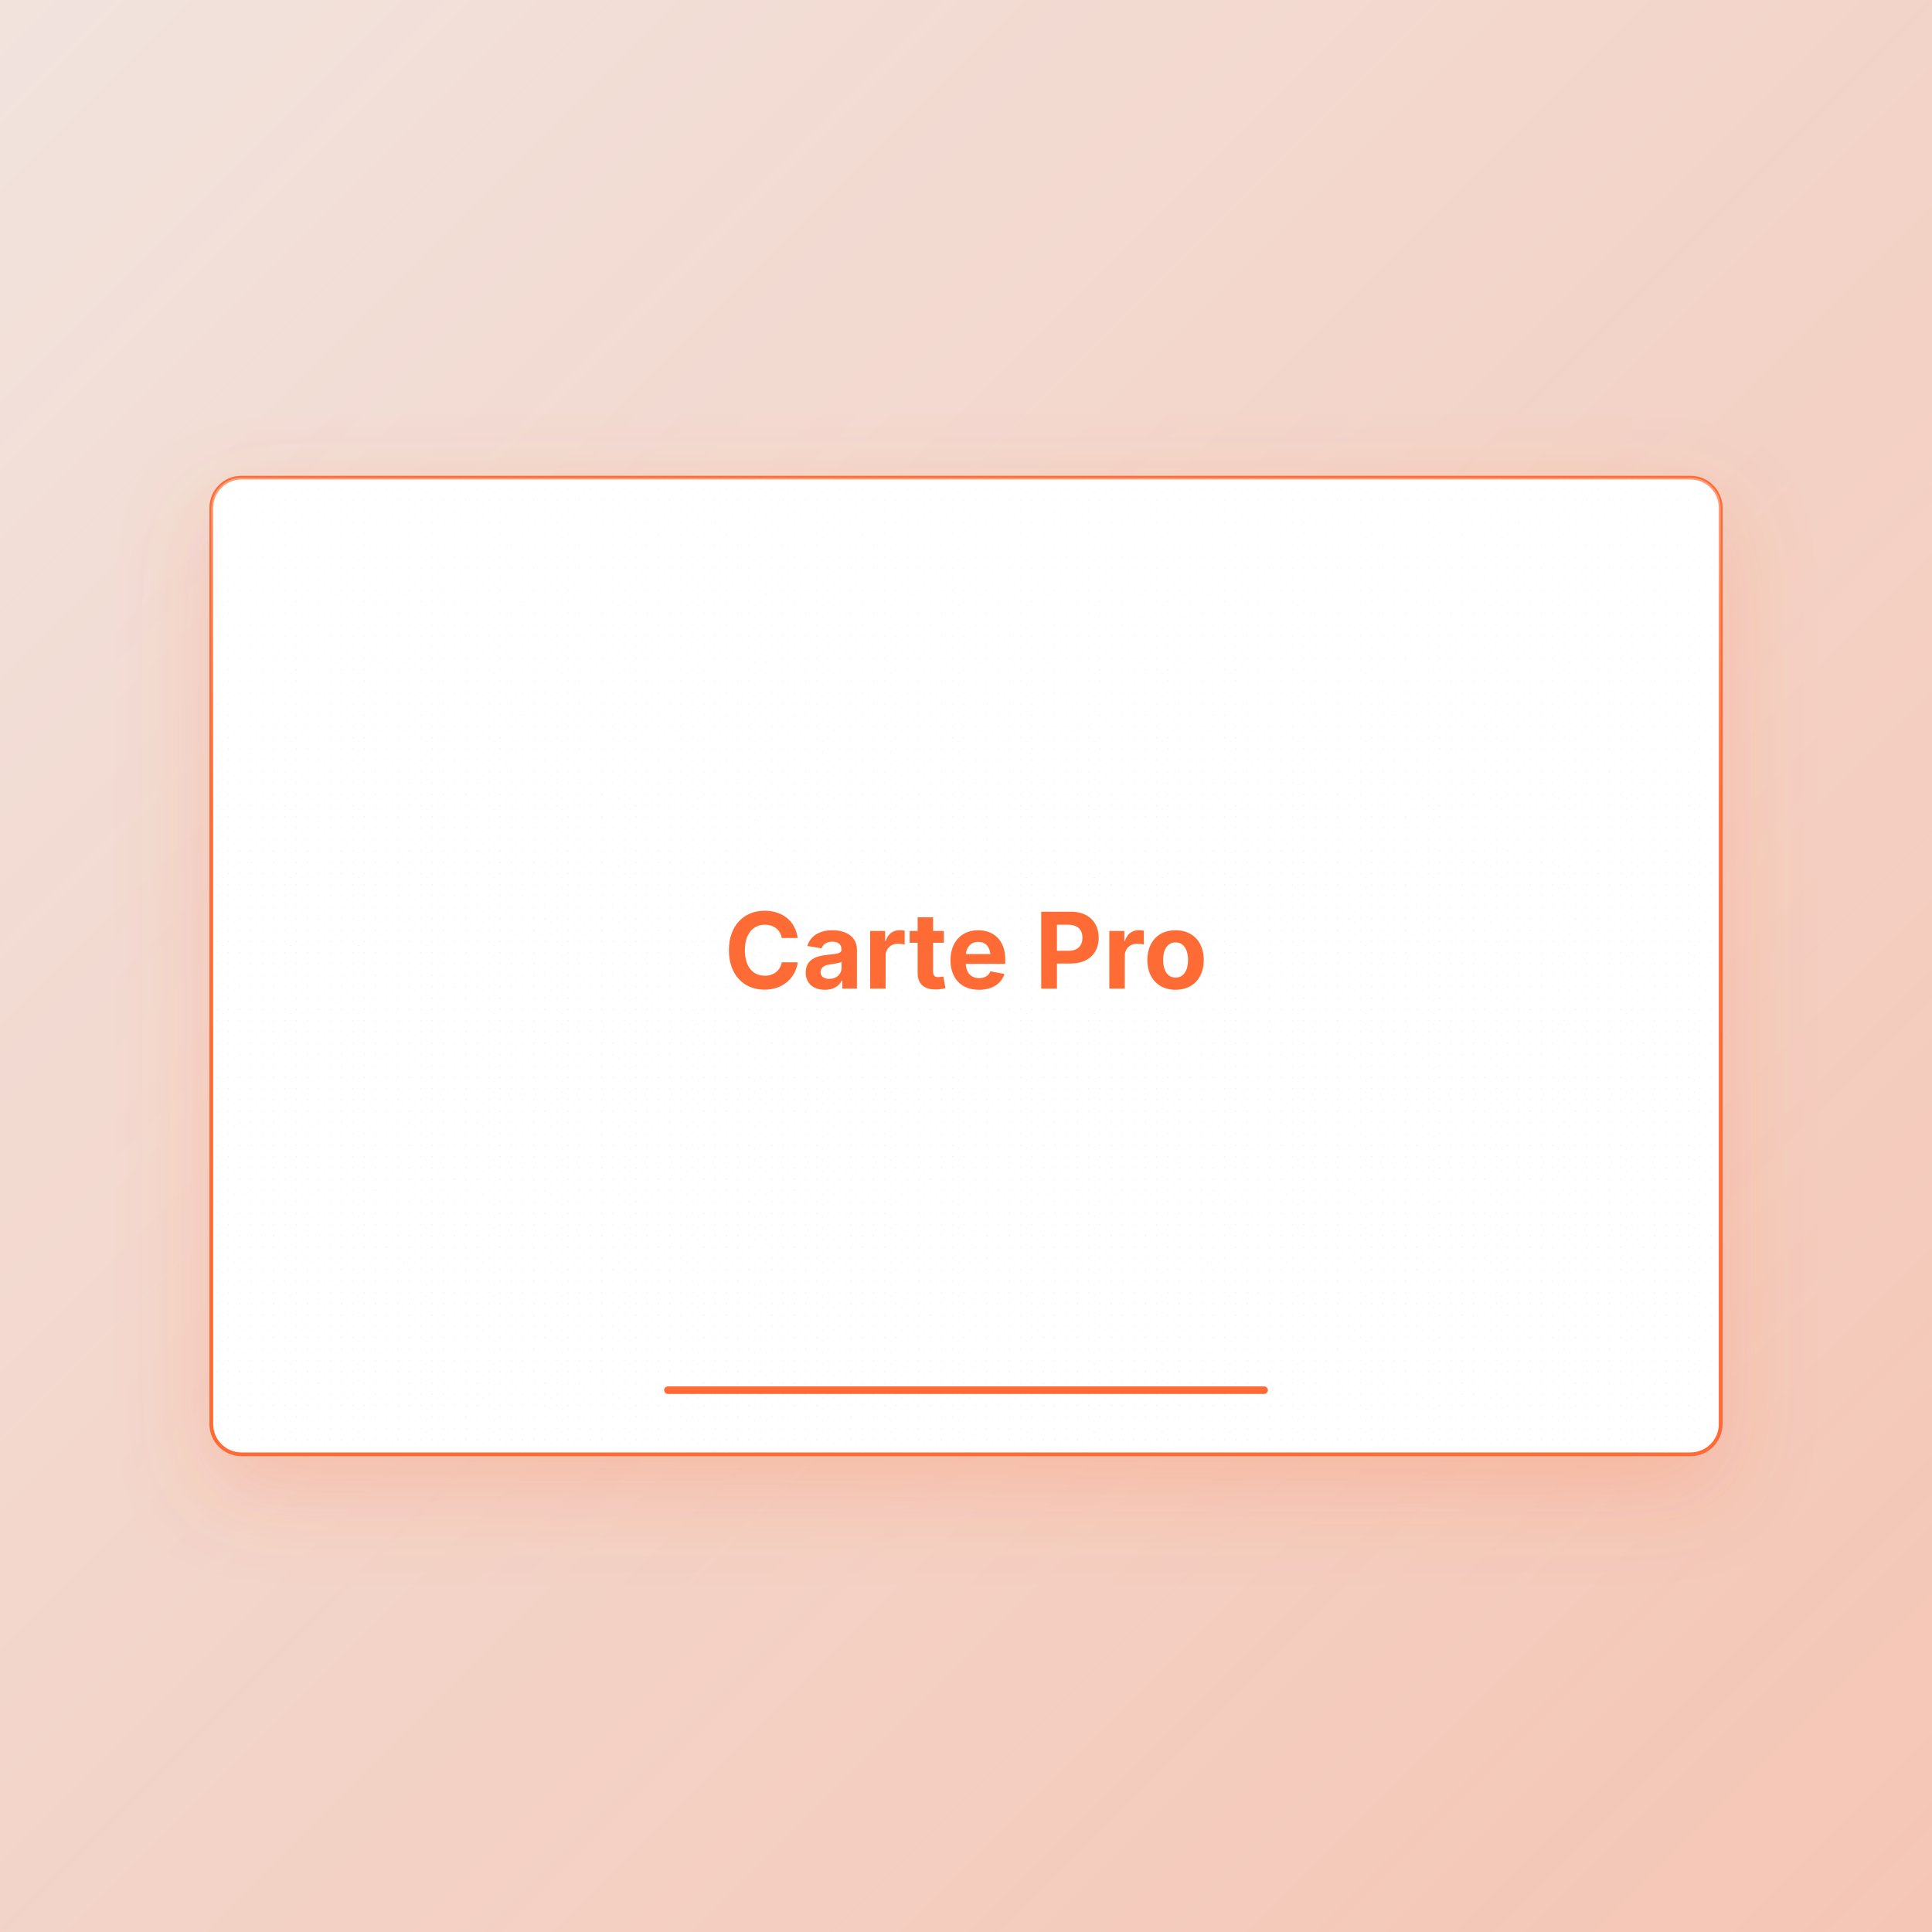
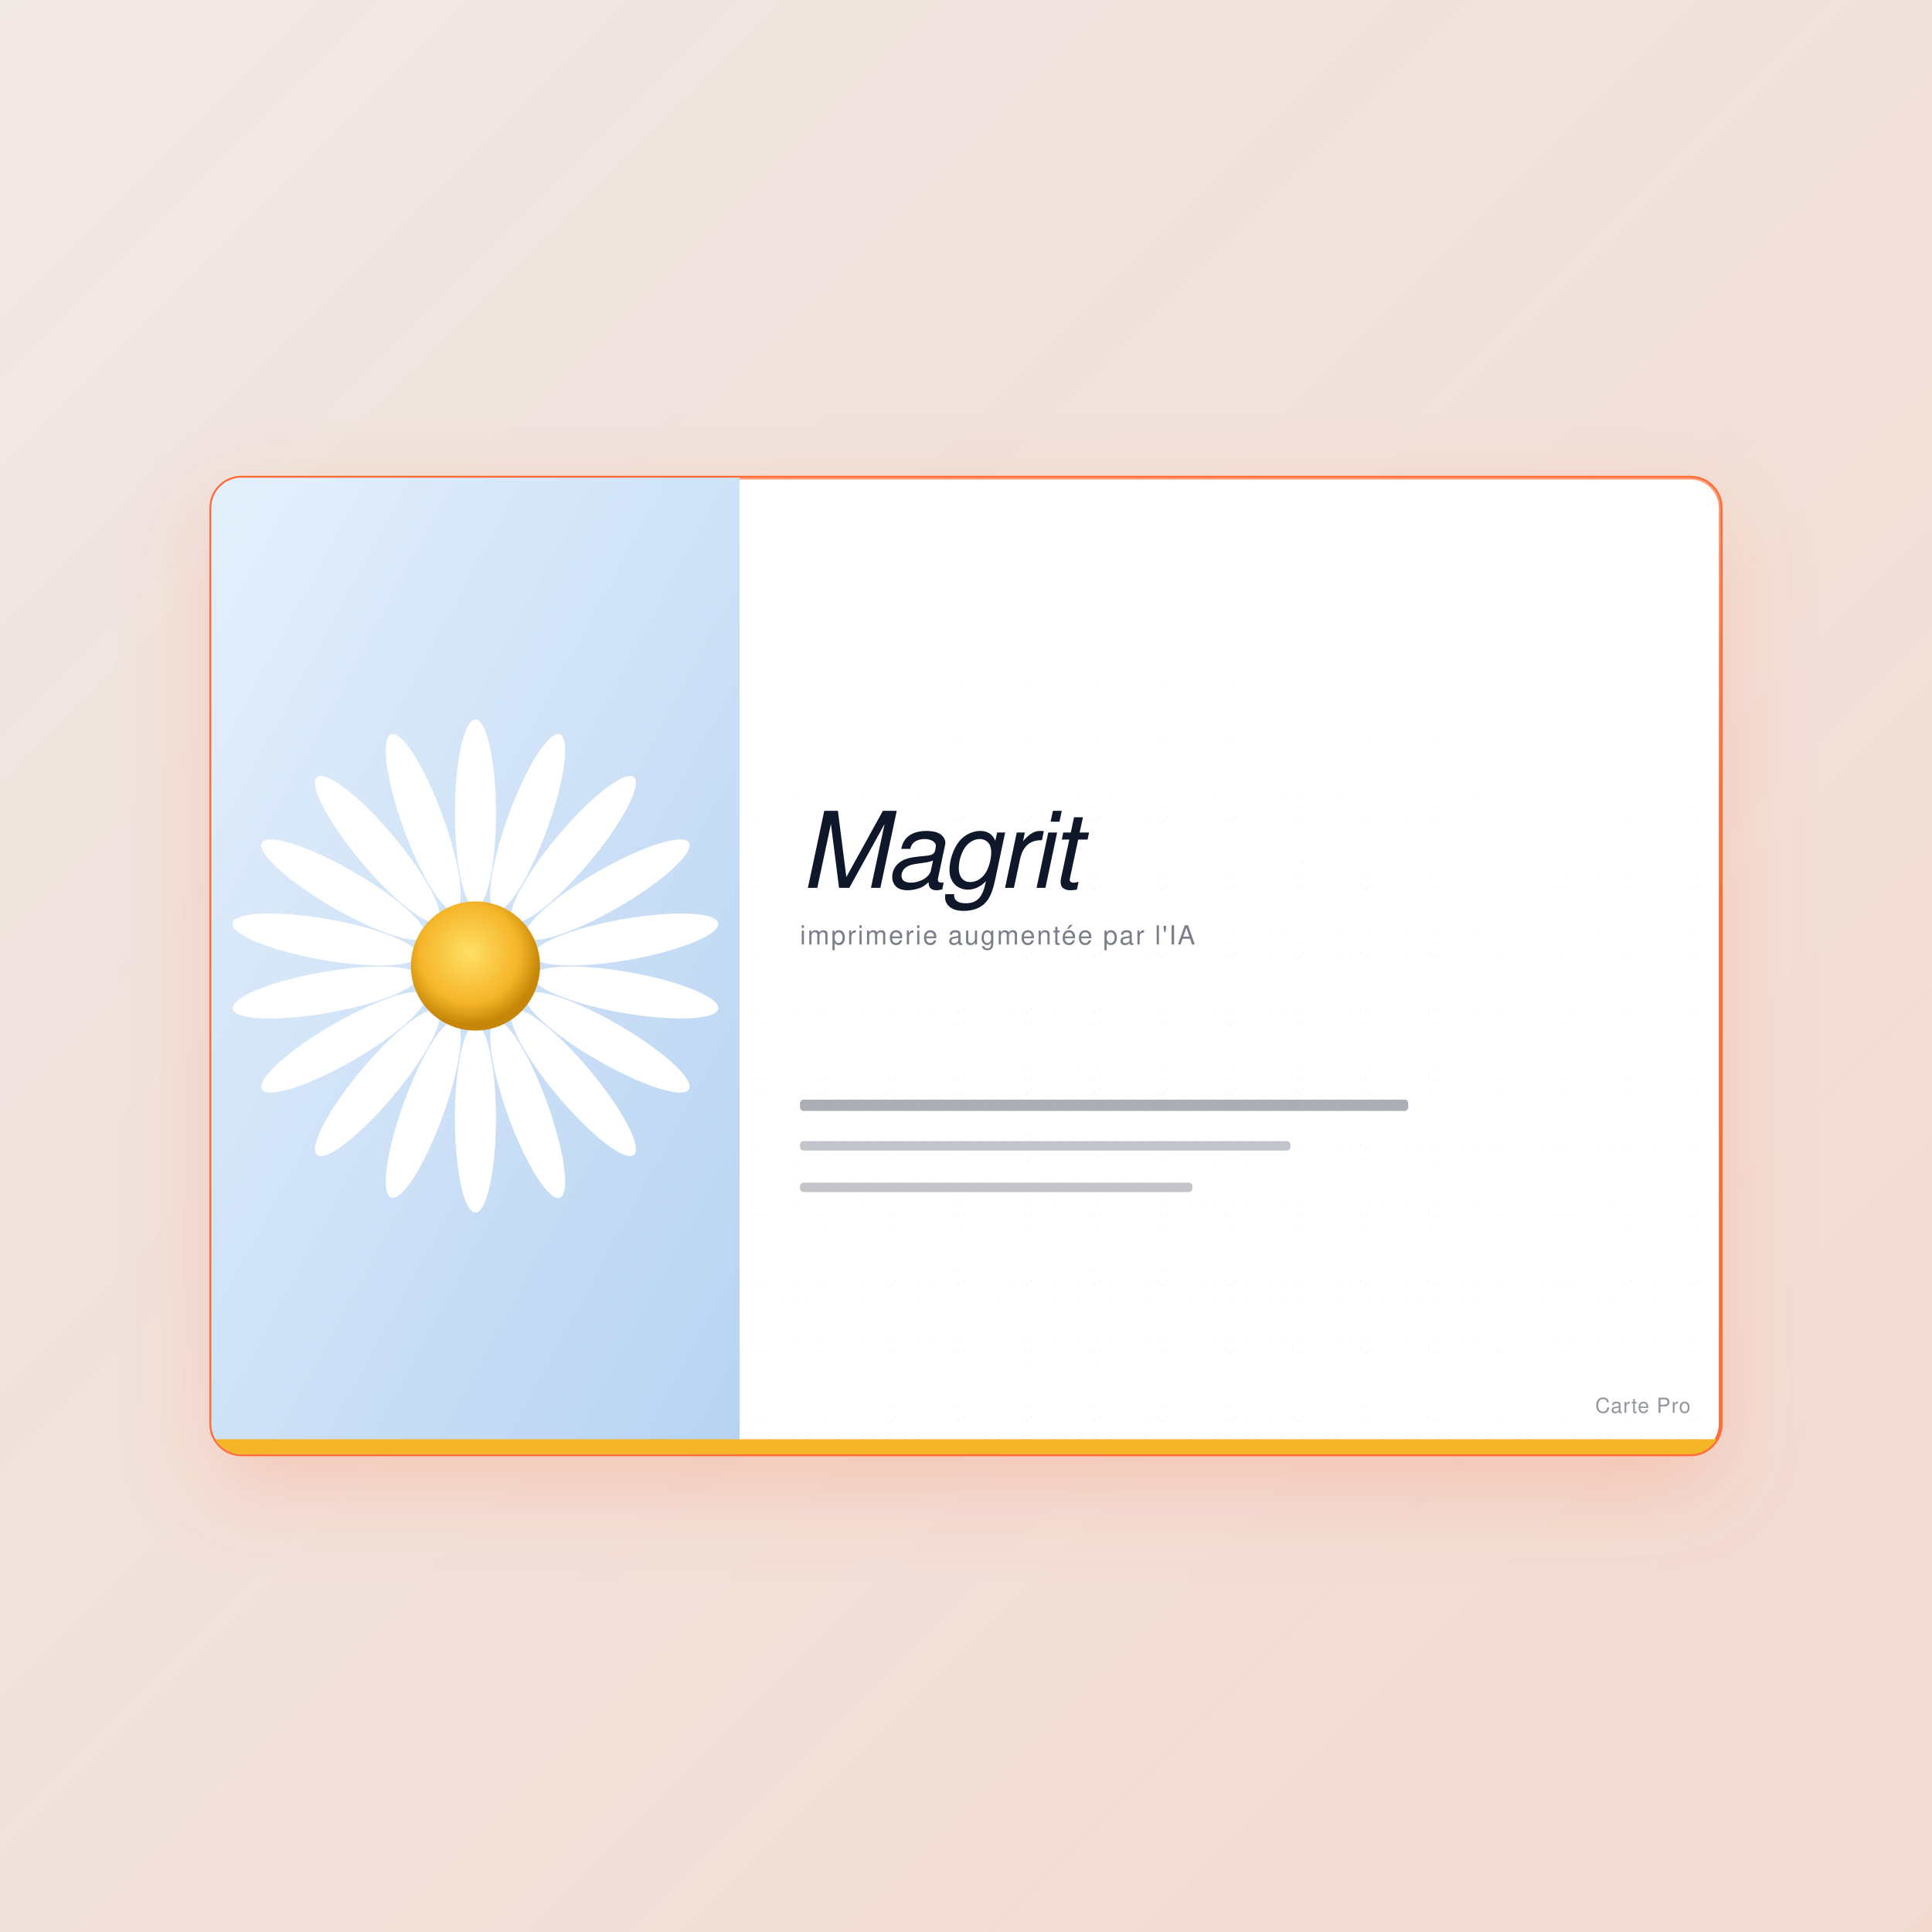
<svg xmlns="http://www.w3.org/2000/svg" viewBox="0 0 1024 1024" width="1024" height="1024">
  <defs>
    <linearGradient id="bg" x1="0%" y1="0%" x2="100%" y2="100%">
-       <stop offset="0%" stop-color="#FF6B35" stop-opacity="0.10" />
-       <stop offset="100%" stop-color="#FF6B35" stop-opacity="0.32" />
+       <stop offset="0%" stop-color="#FF6B35" stop-opacity="0.06" />
+       <stop offset="100%" stop-color="#FF6B35" stop-opacity="0.16" />
    </linearGradient>
+     <linearGradient id="mgTileBand" x1="0%" y1="0%" x2="100%" y2="100%">
+       <stop offset="0%" stop-color="#E5F0FC" />
+       <stop offset="100%" stop-color="#B7D3F2" />
+     </linearGradient>
+     <radialGradient id="mgCoreBand" cx="45%" cy="40%" r="55%">
+       <stop offset="0%" stop-color="#FFE066" />
+       <stop offset="70%" stop-color="#F5B529" />
+       <stop offset="100%" stop-color="#C68708" />
+     </radialGradient>
+     <clipPath id="cardClip">
+       <rect x="112" y="253.176" width="800" height="517.647" rx="16" ry="16" />
+     </clipPath>
    <filter id="shadowDouble" x="-15%" y="-15%" width="130%" height="130%">
      <feDropShadow dx="0" dy="4" stdDeviation="6" flood-color="#000" flood-opacity="0.18" />
      <feDropShadow dx="0" dy="18" stdDeviation="24" flood-color="#FF6B35" flood-opacity="0.22" />
    </filter>
    <linearGradient id="paperHighlight" x1="0%" y1="0%" x2="0%" y2="100%">
      <stop offset="0%" stop-color="#ffffff" stop-opacity="0.35" />
      <stop offset="35%" stop-color="#ffffff" stop-opacity="0.05" />
      <stop offset="100%" stop-color="#ffffff" stop-opacity="0" />
    </linearGradient>
    <pattern id="paperTexture" width="6" height="6" patternUnits="userSpaceOnUse">
      <rect width="6" height="6" fill="white" />
      <circle cx="1" cy="1" r="0.3" fill="#e5e5e5" opacity="0.6" />
      <circle cx="4" cy="3" r="0.25" fill="#e5e5e5" opacity="0.5" />
    </pattern>
  </defs>
  <rect width="1024" height="1024" fill="url(#bg)" />
  <rect x="112" y="253.176" width="800" height="517.647" fill="url(#paperTexture)" stroke="#FF6B35" stroke-width="2" rx="16" ry="16" filter="url(#shadowDouble)" />
  <rect x="112" y="253.176" width="800" height="517.647" fill="url(#paperHighlight)" rx="16" ry="16" pointer-events="none" />
-   <rect x="352" y="734.824" width="320" height="4" fill="#FF6B35" rx="2" />
-   <text x="512" y="524" text-anchor="middle" font-family="Inter" font-size="56" font-weight="700" fill="#FF6B35">Carte Pro</text>
+   <g clip-path="url(#cardClip)">
+     <rect x="112" y="253.176" width="280" height="517.647" fill="url(#mgTileBand)" />
+     <g transform="translate(252 512)">
+       <g fill="#FFFFFF">
+         <ellipse cx="0" cy="-80.889" rx="10.889" ry="49.778" transform="rotate(0)" />
+         <ellipse cx="0" cy="-80.889" rx="10.889" ry="49.778" transform="rotate(20)" />
+         <ellipse cx="0" cy="-80.889" rx="10.889" ry="49.778" transform="rotate(40)" />
+         <ellipse cx="0" cy="-80.889" rx="10.889" ry="49.778" transform="rotate(60)" />
+         <ellipse cx="0" cy="-80.889" rx="10.889" ry="49.778" transform="rotate(80)" />
+         <ellipse cx="0" cy="-80.889" rx="10.889" ry="49.778" transform="rotate(100)" />
+         <ellipse cx="0" cy="-80.889" rx="10.889" ry="49.778" transform="rotate(120)" />
+         <ellipse cx="0" cy="-80.889" rx="10.889" ry="49.778" transform="rotate(140)" />
+         <ellipse cx="0" cy="-80.889" rx="10.889" ry="49.778" transform="rotate(160)" />
+         <ellipse cx="0" cy="-80.889" rx="10.889" ry="49.778" transform="rotate(180)" />
+         <ellipse cx="0" cy="-80.889" rx="10.889" ry="49.778" transform="rotate(200)" />
+         <ellipse cx="0" cy="-80.889" rx="10.889" ry="49.778" transform="rotate(220)" />
+         <ellipse cx="0" cy="-80.889" rx="10.889" ry="49.778" transform="rotate(240)" />
+         <ellipse cx="0" cy="-80.889" rx="10.889" ry="49.778" transform="rotate(260)" />
+         <ellipse cx="0" cy="-80.889" rx="10.889" ry="49.778" transform="rotate(280)" />
+         <ellipse cx="0" cy="-80.889" rx="10.889" ry="49.778" transform="rotate(300)" />
+         <ellipse cx="0" cy="-80.889" rx="10.889" ry="49.778" transform="rotate(320)" />
+         <ellipse cx="0" cy="-80.889" rx="10.889" ry="49.778" transform="rotate(340)" />
+       </g>
+       <circle r="34.222" fill="url(#mgCoreBand)" />
+     </g>
+     <rect x="112" y="762.824" width="800" height="8" fill="#F5B529" />
+   </g>
+   <text x="424" y="470.588" font-family="Helvetica Neue, Helvetica, Arial, sans-serif" font-size="56" font-weight="500" font-style="italic" fill="#0F172A" letter-spacing="-0.025em">Magrit</text>
+   <text x="424" y="500.588" font-family="Helvetica Neue, Helvetica, Arial, sans-serif" font-size="14" font-weight="400" fill="#0F172A" fill-opacity="0.55" letter-spacing="0.06em">imprimerie augmentée par l'IA</text>
+   <rect x="424" y="582.824" width="322.4" height="6" fill="#0F172A" opacity="0.35" rx="2" />
+   <rect x="424" y="604.824" width="260" height="5" fill="#0F172A" opacity="0.25" rx="2" />
+   <rect x="424" y="626.824" width="208" height="5" fill="#0F172A" opacity="0.25" rx="2" />
+   <text x="896" y="748.824" text-anchor="end" font-family="Helvetica Neue, Helvetica, Arial, sans-serif" font-size="11" font-weight="500" fill="#0F172A" fill-opacity="0.45" letter-spacing="0.04em">Carte Pro</text>
</svg>
